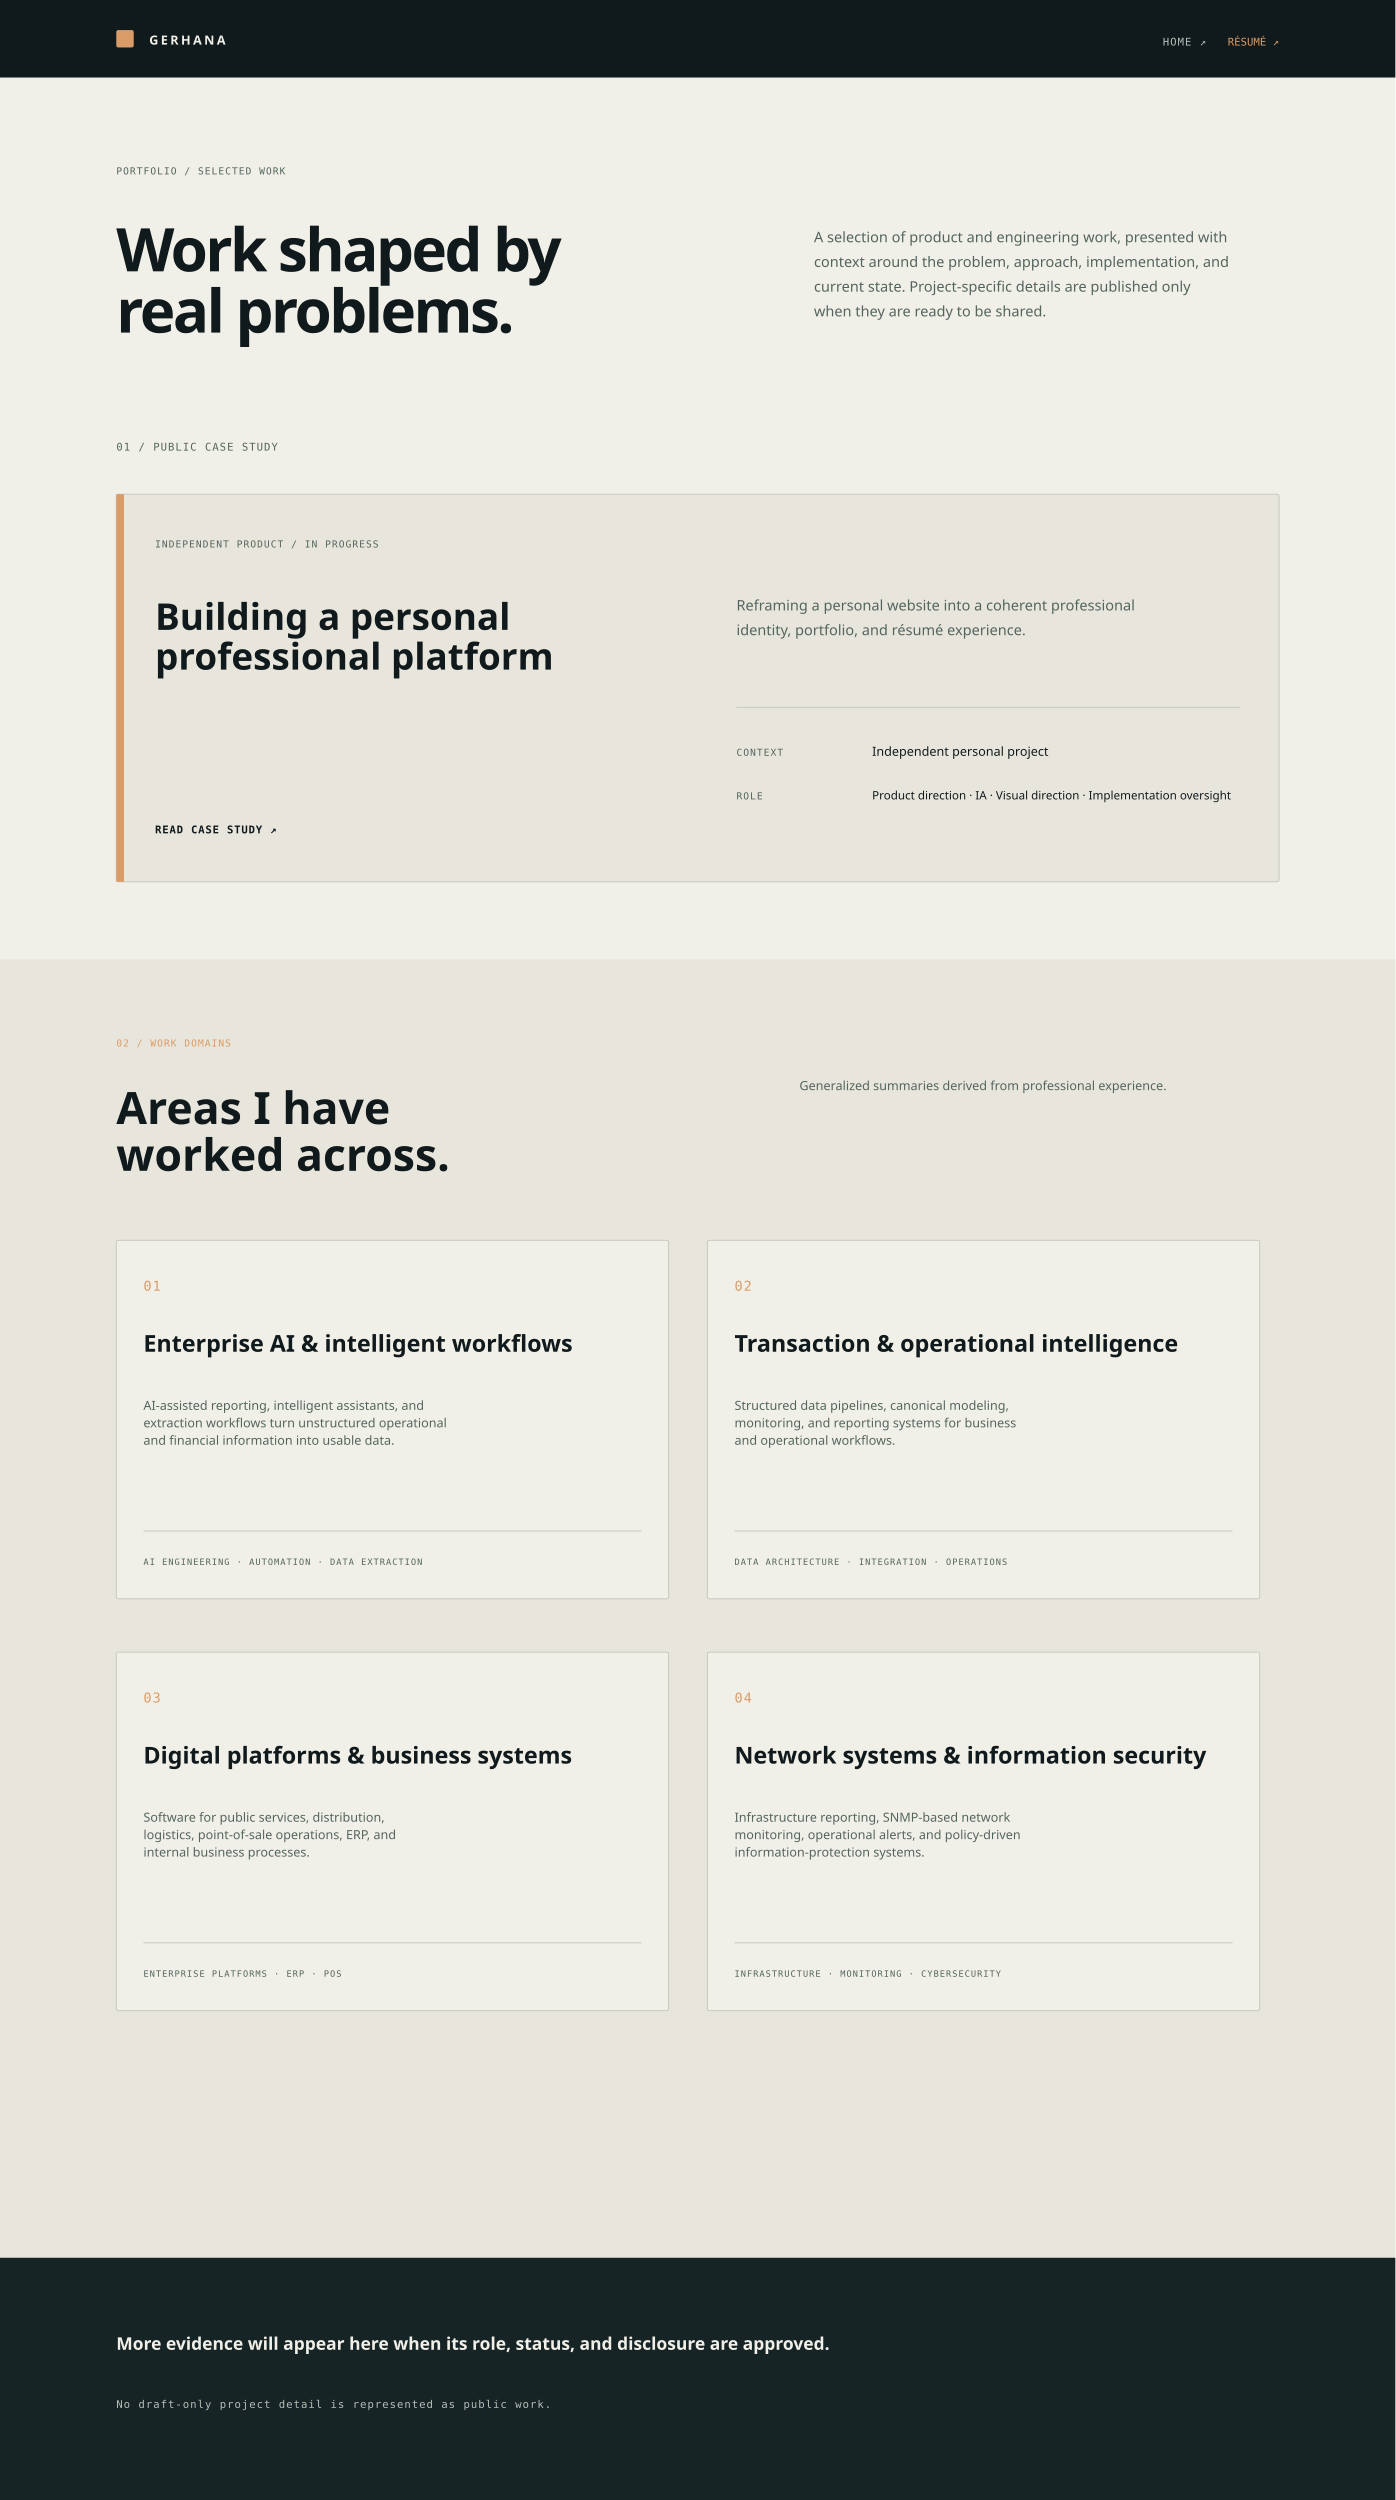
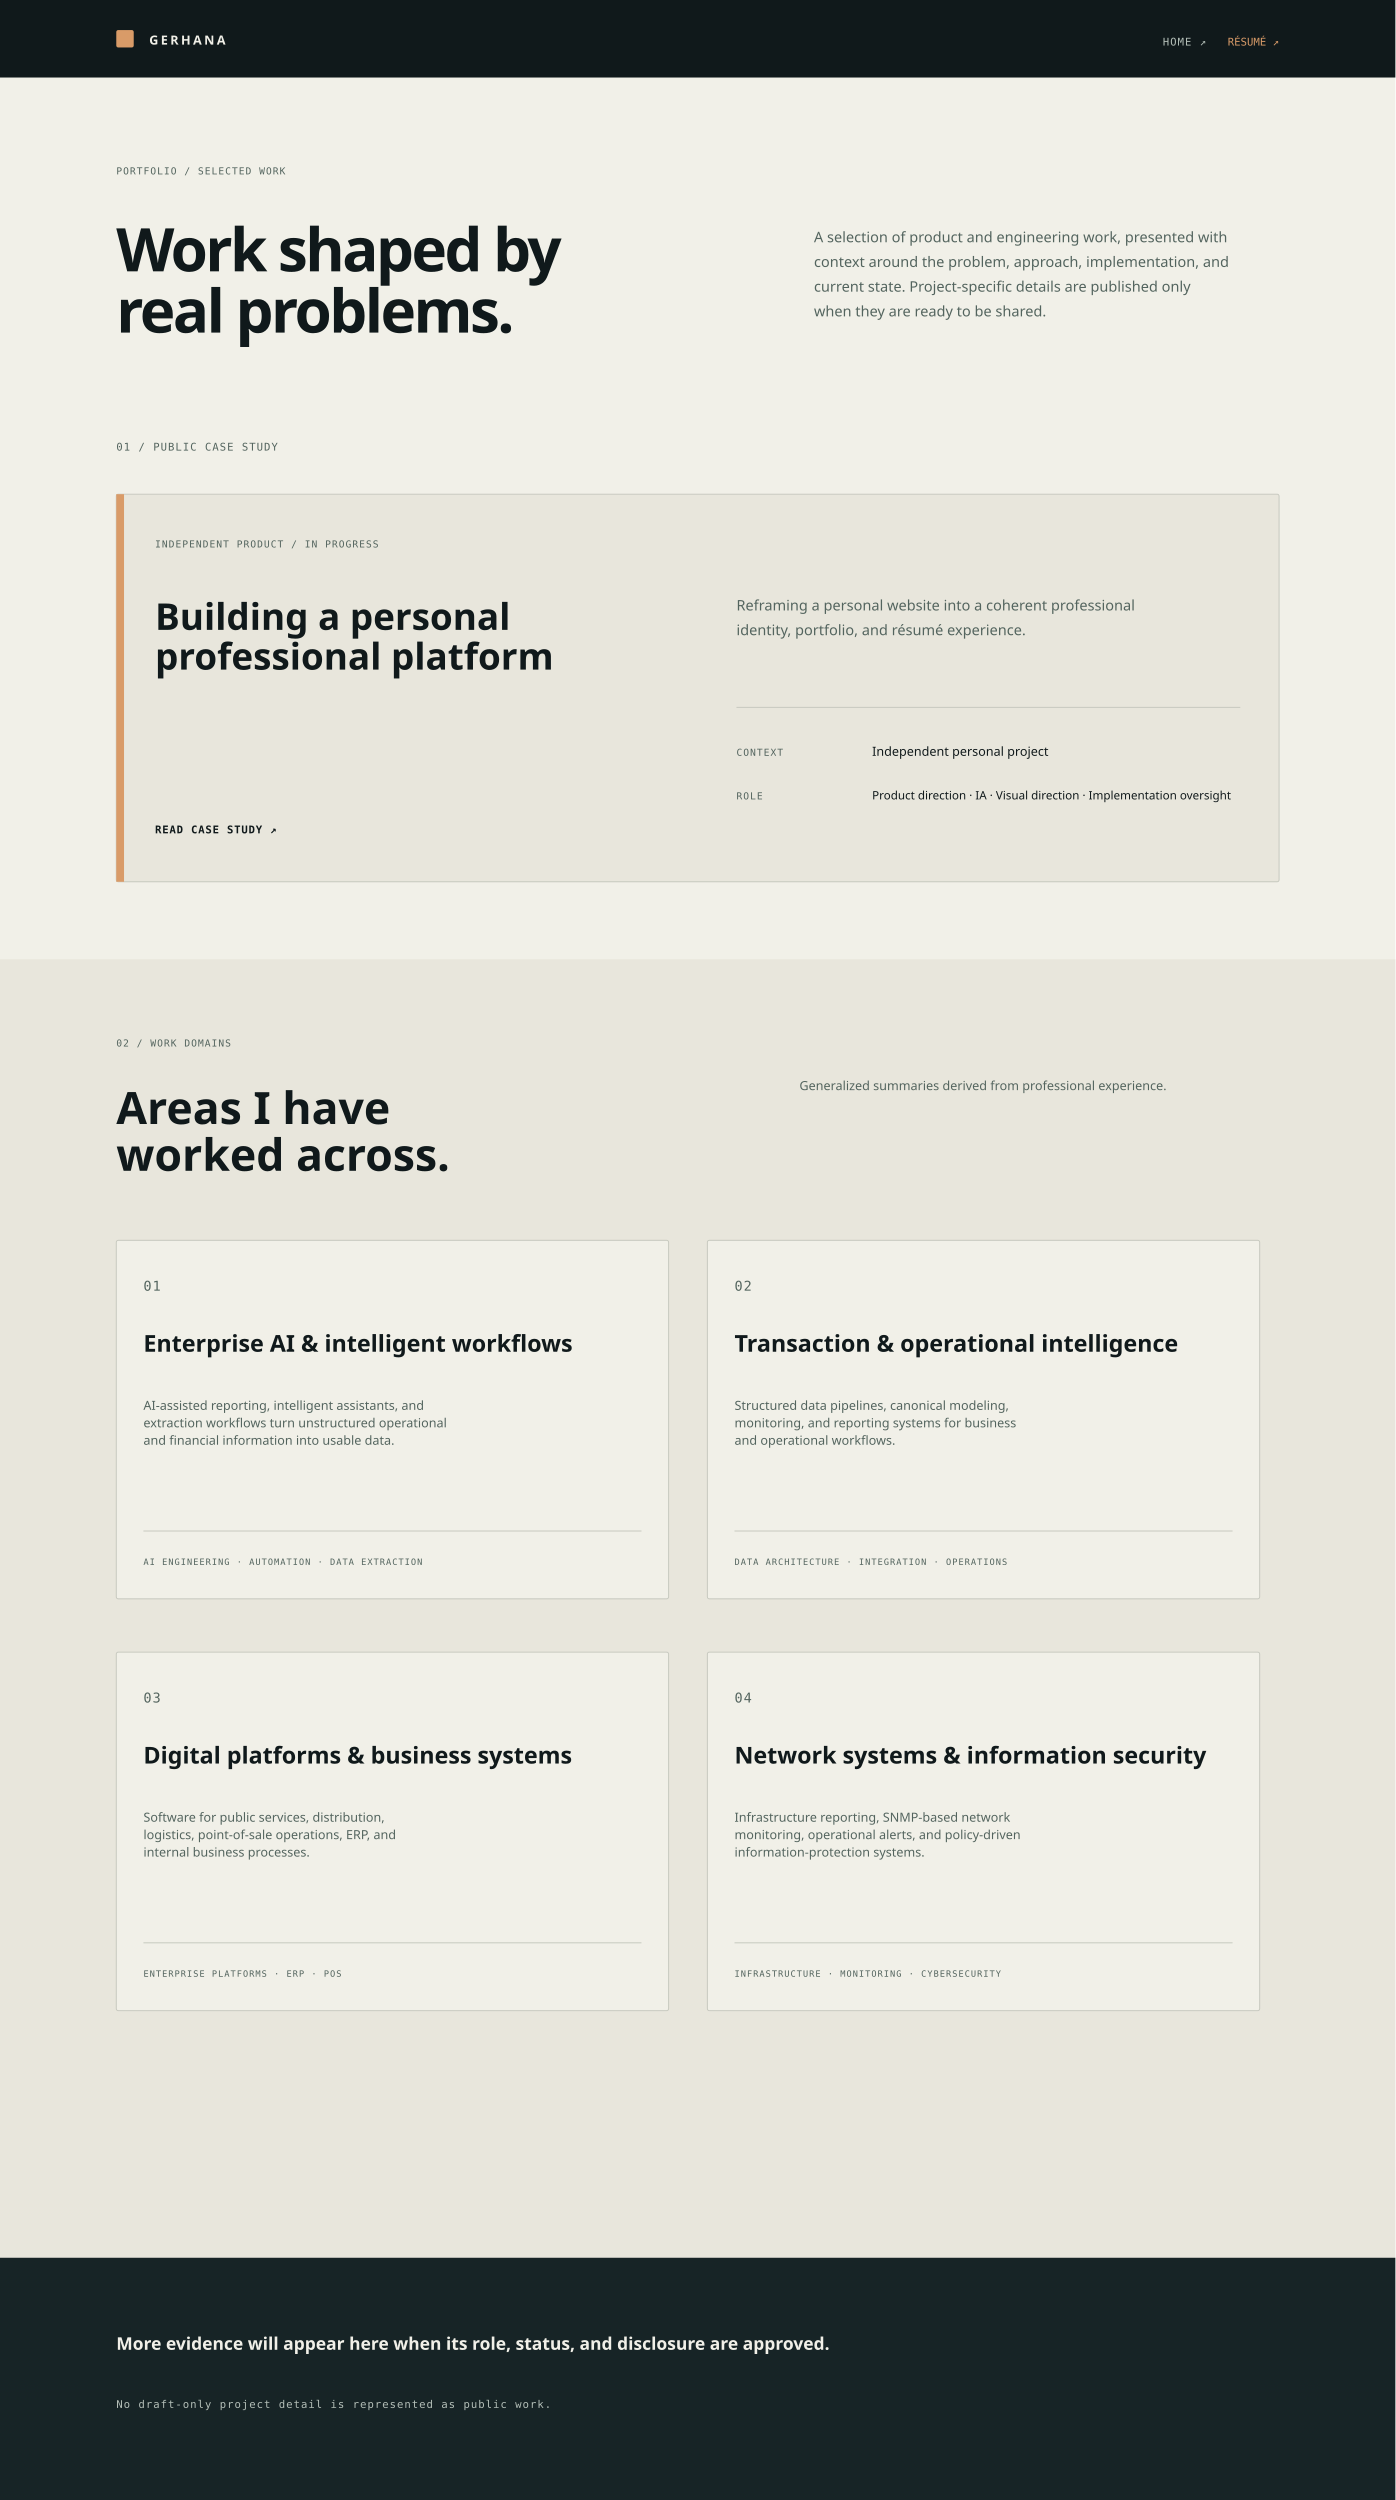
<svg xmlns="http://www.w3.org/2000/svg" width="1440" height="2580" viewBox="0 0 1440 2580" role="img" aria-labelledby="t d">
  <rect x="0" y="0" width="1440" height="2580" rx="0" fill="#F1F0E8" stroke="none" stroke-width="1" />
  <rect x="0" y="0" width="1440" height="80" rx="0" fill="#10191B" stroke="none" stroke-width="1" />
  <rect x="120" y="31" width="18" height="18" rx="2" fill="#D99B68" stroke="none" stroke-width="1" />
  <text x="154" y="46" font-family="Plus Jakarta Sans" font-size="13" font-weight="700" fill="#F1F0E8" text-anchor="start" letter-spacing="2.5">GERHANA</text>
  <text x="1200" y="47" font-family="ui-monospace, SFMono-Regular, monospace" font-size="11" font-weight="500" fill="#B4BFB8" text-anchor="start" letter-spacing="1">HOME ↗</text>
  <text x="1320" y="47" font-family="ui-monospace, monospace" font-size="11" font-weight="400" fill="#D99B68" text-anchor="end">RÉSUMÉ ↗</text>
  <text x="120" y="180" font-family="ui-monospace, SFMono-Regular, monospace" font-size="10" font-weight="500" fill="#53645E" text-anchor="start" letter-spacing="1">PORTFOLIO / SELECTED WORK</text>
  <text x="120" y="280" font-family="Manrope" font-size="62" font-weight="600" fill="#10191B" letter-spacing="-2.6">
    <tspan x="120" dy="0">Work shaped by</tspan>
    <tspan x="120" dy="63.24">real problems.</tspan>
  </text>
  <text x="840" y="250" font-family="Plus Jakarta Sans" font-size="15" font-weight="400" fill="#53645E">
    <tspan x="840" dy="0">A selection of product and engineering work, presented with</tspan>
    <tspan x="840" dy="25.5">context around the problem, approach, implementation, and</tspan>
    <tspan x="840" dy="25.5">current state. Project-specific details are published only</tspan>
    <tspan x="840" dy="25.5">when they are ready to be shared.</tspan>
  </text>
  <text x="120" y="465" font-family="ui-monospace, SFMono-Regular, monospace" font-size="11" font-weight="500" fill="#53645E" text-anchor="start" letter-spacing="1">01 / PUBLIC CASE STUDY</text>
  <rect x="120" y="510" width="1200" height="400" rx="2" fill="#E8E6DC" stroke="#C6C8BE" stroke-width="1" />
  <rect x="120" y="510" width="8" height="400" rx="0" fill="#D99B68" stroke="none" stroke-width="1" />
  <text x="160" y="565" font-family="ui-monospace, SFMono-Regular, monospace" font-size="10" font-weight="500" fill="#53645E" text-anchor="start" letter-spacing="1">INDEPENDENT PRODUCT / IN PROGRESS</text>
  <text x="160" y="650" font-family="Manrope" font-size="38" font-weight="600" fill="#10191B">
    <tspan x="160" dy="0">Building a personal</tspan>
    <tspan x="160" dy="41.04">professional platform</tspan>
  </text>
  <text x="760" y="630" font-family="Plus Jakarta Sans" font-size="15" font-weight="400" fill="#53645E">
    <tspan x="760" dy="0">Reframing a personal website into a coherent professional</tspan>
    <tspan x="760" dy="25.5">identity, portfolio, and résumé experience.</tspan>
  </text>
  <line x1="760" y1="730" x2="1280" y2="730" stroke="#C6C8BE" stroke-width="1" opacity="1" />
  <text x="760" y="780" font-family="ui-monospace, SFMono-Regular, monospace" font-size="10" font-weight="500" fill="#53645E" text-anchor="start" letter-spacing="1">CONTEXT</text>
  <text x="900" y="780" font-family="Plus Jakarta Sans" font-size="13" font-weight="400" fill="#10191B" text-anchor="start">Independent personal project</text>
  <text x="760" y="825" font-family="ui-monospace, SFMono-Regular, monospace" font-size="10" font-weight="500" fill="#53645E" text-anchor="start" letter-spacing="1">ROLE</text>
  <text x="900" y="825" font-family="Plus Jakarta Sans" font-size="12" font-weight="400" fill="#10191B" text-anchor="start">Product direction · IA · Visual direction · Implementation oversight</text>
  <text x="160" y="860" font-family="ui-monospace, monospace" font-size="11" font-weight="600" fill="#10191B" text-anchor="start" letter-spacing="0.8">READ CASE STUDY ↗</text>
  <rect x="0" y="990" width="1440" height="1340" rx="0" fill="#E8E6DC" stroke="none" stroke-width="1" />
-   <text x="120" y="1080" font-family="ui-monospace, SFMono-Regular, monospace" font-size="10" font-weight="500" fill="#D99B68" text-anchor="start" letter-spacing="1">02 / WORK DOMAINS</text>
+   <text x="120" y="1080" font-family="ui-monospace, SFMono-Regular, monospace" font-size="10" font-weight="500" fill="#53645E" text-anchor="start" letter-spacing="1">02 / WORK DOMAINS</text>
  <text x="120" y="1160" font-family="Manrope" font-size="46" font-weight="600" fill="#10191B">
    <tspan x="120" dy="0">Areas I have</tspan>
    <tspan x="120" dy="48.3">worked across.</tspan>
  </text>
  <text x="825" y="1125" font-family="Plus Jakarta Sans" font-size="13" font-weight="400" fill="#53645E" text-anchor="start">Generalized summaries derived from professional experience.</text>
  <rect x="120" y="1280" width="570" height="370" rx="2" fill="#F1F0E8" stroke="#C6C8BE" stroke-width="1" />
-   <text x="148" y="1332" font-family="ui-monospace, SFMono-Regular, monospace" font-size="14" font-weight="500" fill="#D99B68" text-anchor="start" letter-spacing="1">01</text>
+   <text x="148" y="1332" font-family="ui-monospace, SFMono-Regular, monospace" font-size="14" font-weight="500" fill="#53645E" text-anchor="start" letter-spacing="1">01</text>
  <text x="148" y="1395" font-family="Manrope" font-size="24" font-weight="600" fill="#10191B" text-anchor="start">Enterprise AI &amp; intelligent workflows</text>
  <text x="148" y="1455" font-family="Plus Jakarta Sans" font-size="13" font-weight="400" fill="#53645E">
    <tspan x="148" dy="0">AI-assisted reporting, intelligent assistants, and</tspan>
    <tspan x="148" dy="18">extraction workflows turn unstructured operational</tspan>
    <tspan x="148" dy="18">and financial information into usable data.</tspan>
  </text>
  <line x1="148" y1="1580" x2="662" y2="1580" stroke="#C6C8BE" stroke-width="1" opacity="1" />
  <text x="148" y="1615" font-family="ui-monospace, SFMono-Regular, monospace" font-size="9" font-weight="500" fill="#53645E" text-anchor="start" letter-spacing="1">AI ENGINEERING · AUTOMATION · DATA EXTRACTION</text>
  <rect x="730" y="1280" width="570" height="370" rx="2" fill="#F1F0E8" stroke="#C6C8BE" stroke-width="1" />
-   <text x="758" y="1332" font-family="ui-monospace, SFMono-Regular, monospace" font-size="14" font-weight="500" fill="#D99B68" text-anchor="start" letter-spacing="1">02</text>
+   <text x="758" y="1332" font-family="ui-monospace, SFMono-Regular, monospace" font-size="14" font-weight="500" fill="#53645E" text-anchor="start" letter-spacing="1">02</text>
  <text x="758" y="1395" font-family="Manrope" font-size="24" font-weight="600" fill="#10191B" text-anchor="start">Transaction &amp; operational intelligence</text>
  <text x="758" y="1455" font-family="Plus Jakarta Sans" font-size="13" font-weight="400" fill="#53645E">
    <tspan x="758" dy="0">Structured data pipelines, canonical modeling,</tspan>
    <tspan x="758" dy="18">monitoring, and reporting systems for business</tspan>
    <tspan x="758" dy="18">and operational workflows.</tspan>
  </text>
  <line x1="758" y1="1580" x2="1272" y2="1580" stroke="#C6C8BE" stroke-width="1" opacity="1" />
  <text x="758" y="1615" font-family="ui-monospace, SFMono-Regular, monospace" font-size="9" font-weight="500" fill="#53645E" text-anchor="start" letter-spacing="1">DATA ARCHITECTURE · INTEGRATION · OPERATIONS</text>
  <rect x="120" y="1705" width="570" height="370" rx="2" fill="#F1F0E8" stroke="#C6C8BE" stroke-width="1" />
-   <text x="148" y="1757" font-family="ui-monospace, SFMono-Regular, monospace" font-size="14" font-weight="500" fill="#D99B68" text-anchor="start" letter-spacing="1">03</text>
+   <text x="148" y="1757" font-family="ui-monospace, SFMono-Regular, monospace" font-size="14" font-weight="500" fill="#53645E" text-anchor="start" letter-spacing="1">03</text>
  <text x="148" y="1820" font-family="Manrope" font-size="24" font-weight="600" fill="#10191B" text-anchor="start">Digital platforms &amp; business systems</text>
  <text x="148" y="1880" font-family="Plus Jakarta Sans" font-size="13" font-weight="400" fill="#53645E">
    <tspan x="148" dy="0">Software for public services, distribution,</tspan>
    <tspan x="148" dy="18">logistics, point-of-sale operations, ERP, and</tspan>
    <tspan x="148" dy="18">internal business processes.</tspan>
  </text>
  <line x1="148" y1="2005" x2="662" y2="2005" stroke="#C6C8BE" stroke-width="1" opacity="1" />
  <text x="148" y="2040" font-family="ui-monospace, SFMono-Regular, monospace" font-size="9" font-weight="500" fill="#53645E" text-anchor="start" letter-spacing="1">ENTERPRISE PLATFORMS · ERP · POS</text>
  <rect x="730" y="1705" width="570" height="370" rx="2" fill="#F1F0E8" stroke="#C6C8BE" stroke-width="1" />
-   <text x="758" y="1757" font-family="ui-monospace, SFMono-Regular, monospace" font-size="14" font-weight="500" fill="#D99B68" text-anchor="start" letter-spacing="1">04</text>
+   <text x="758" y="1757" font-family="ui-monospace, SFMono-Regular, monospace" font-size="14" font-weight="500" fill="#53645E" text-anchor="start" letter-spacing="1">04</text>
  <text x="758" y="1820" font-family="Manrope" font-size="24" font-weight="600" fill="#10191B" text-anchor="start">Network systems &amp; information security</text>
  <text x="758" y="1880" font-family="Plus Jakarta Sans" font-size="13" font-weight="400" fill="#53645E">
    <tspan x="758" dy="0">Infrastructure reporting, SNMP-based network</tspan>
    <tspan x="758" dy="18">monitoring, operational alerts, and policy-driven</tspan>
    <tspan x="758" dy="18">information-protection systems.</tspan>
  </text>
  <line x1="758" y1="2005" x2="1272" y2="2005" stroke="#C6C8BE" stroke-width="1" opacity="1" />
  <text x="758" y="2040" font-family="ui-monospace, SFMono-Regular, monospace" font-size="9" font-weight="500" fill="#53645E" text-anchor="start" letter-spacing="1">INFRASTRUCTURE · MONITORING · CYBERSECURITY</text>
  <rect x="0" y="2330" width="1440" height="250" rx="0" fill="#172426" stroke="none" stroke-width="1" />
  <text x="120" y="2425" font-family="Manrope" font-size="18" font-weight="600" fill="#F1F0E8" text-anchor="start">More evidence will appear here when its role, status, and disclosure are approved.</text>
  <text x="120" y="2485" font-family="ui-monospace, SFMono-Regular, monospace" font-size="11" font-weight="500" fill="#B4BFB8" text-anchor="start" letter-spacing="1">No draft-only project detail is represented as public work.</text>
</svg>
